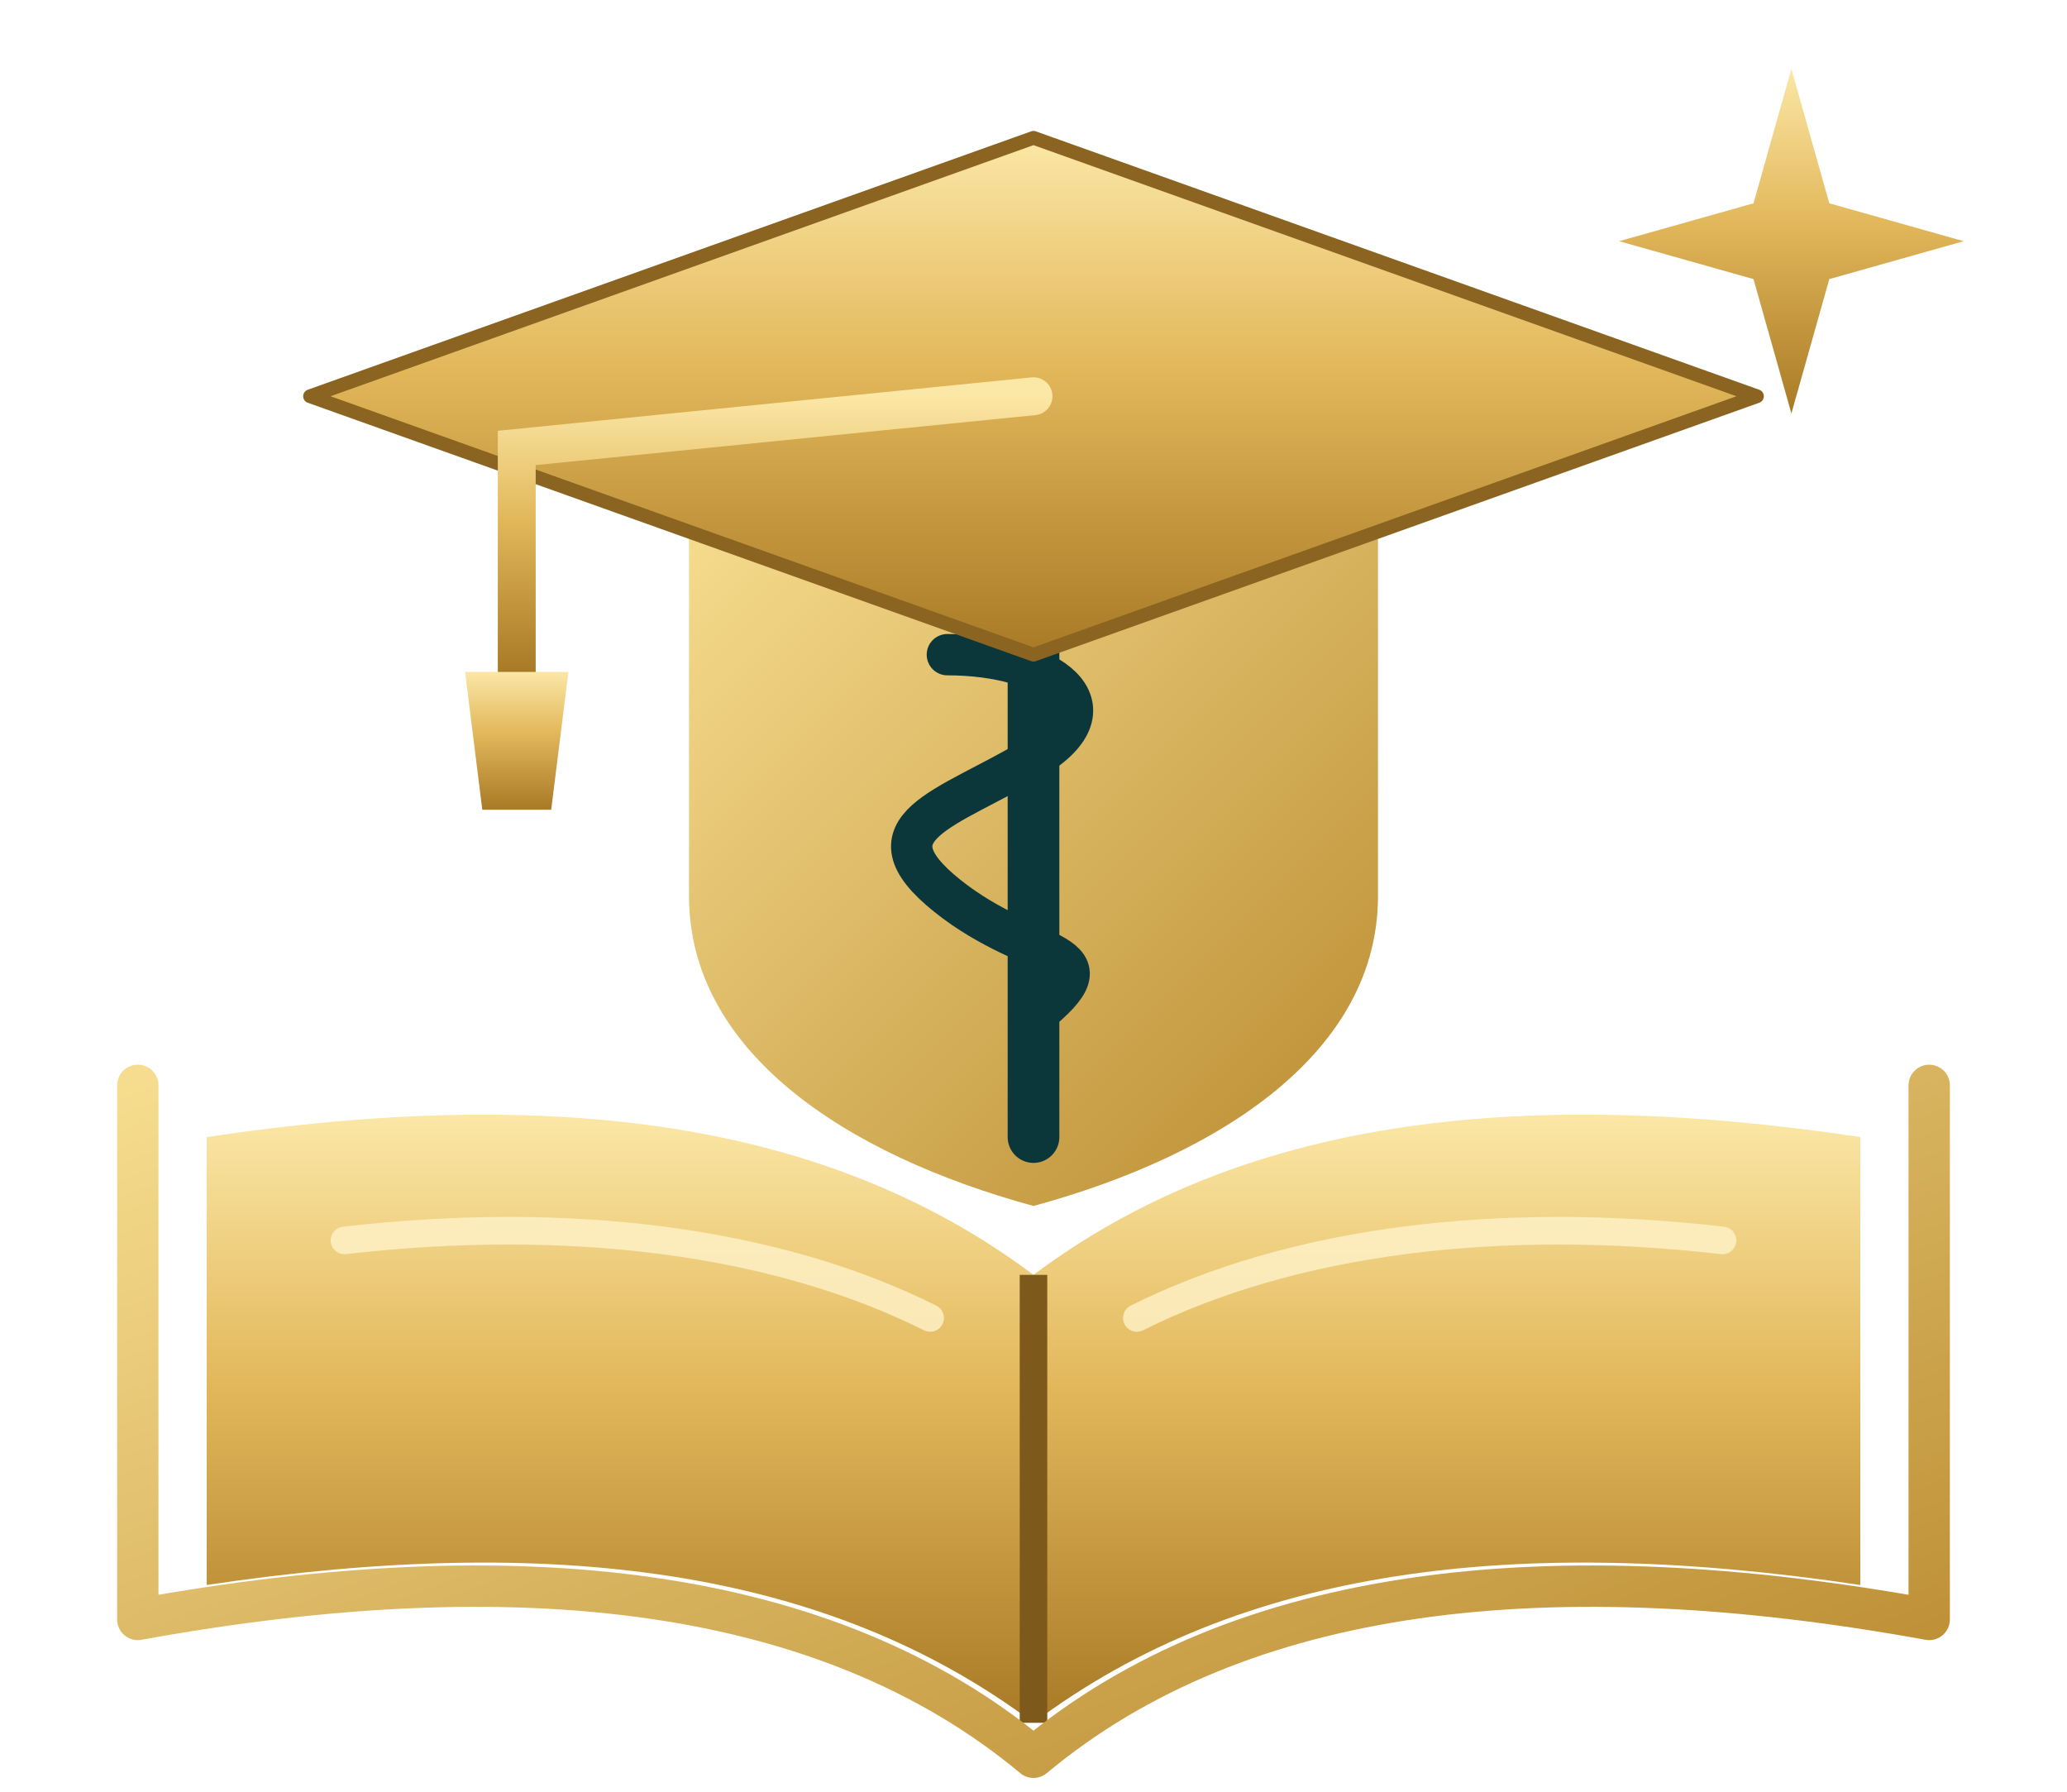
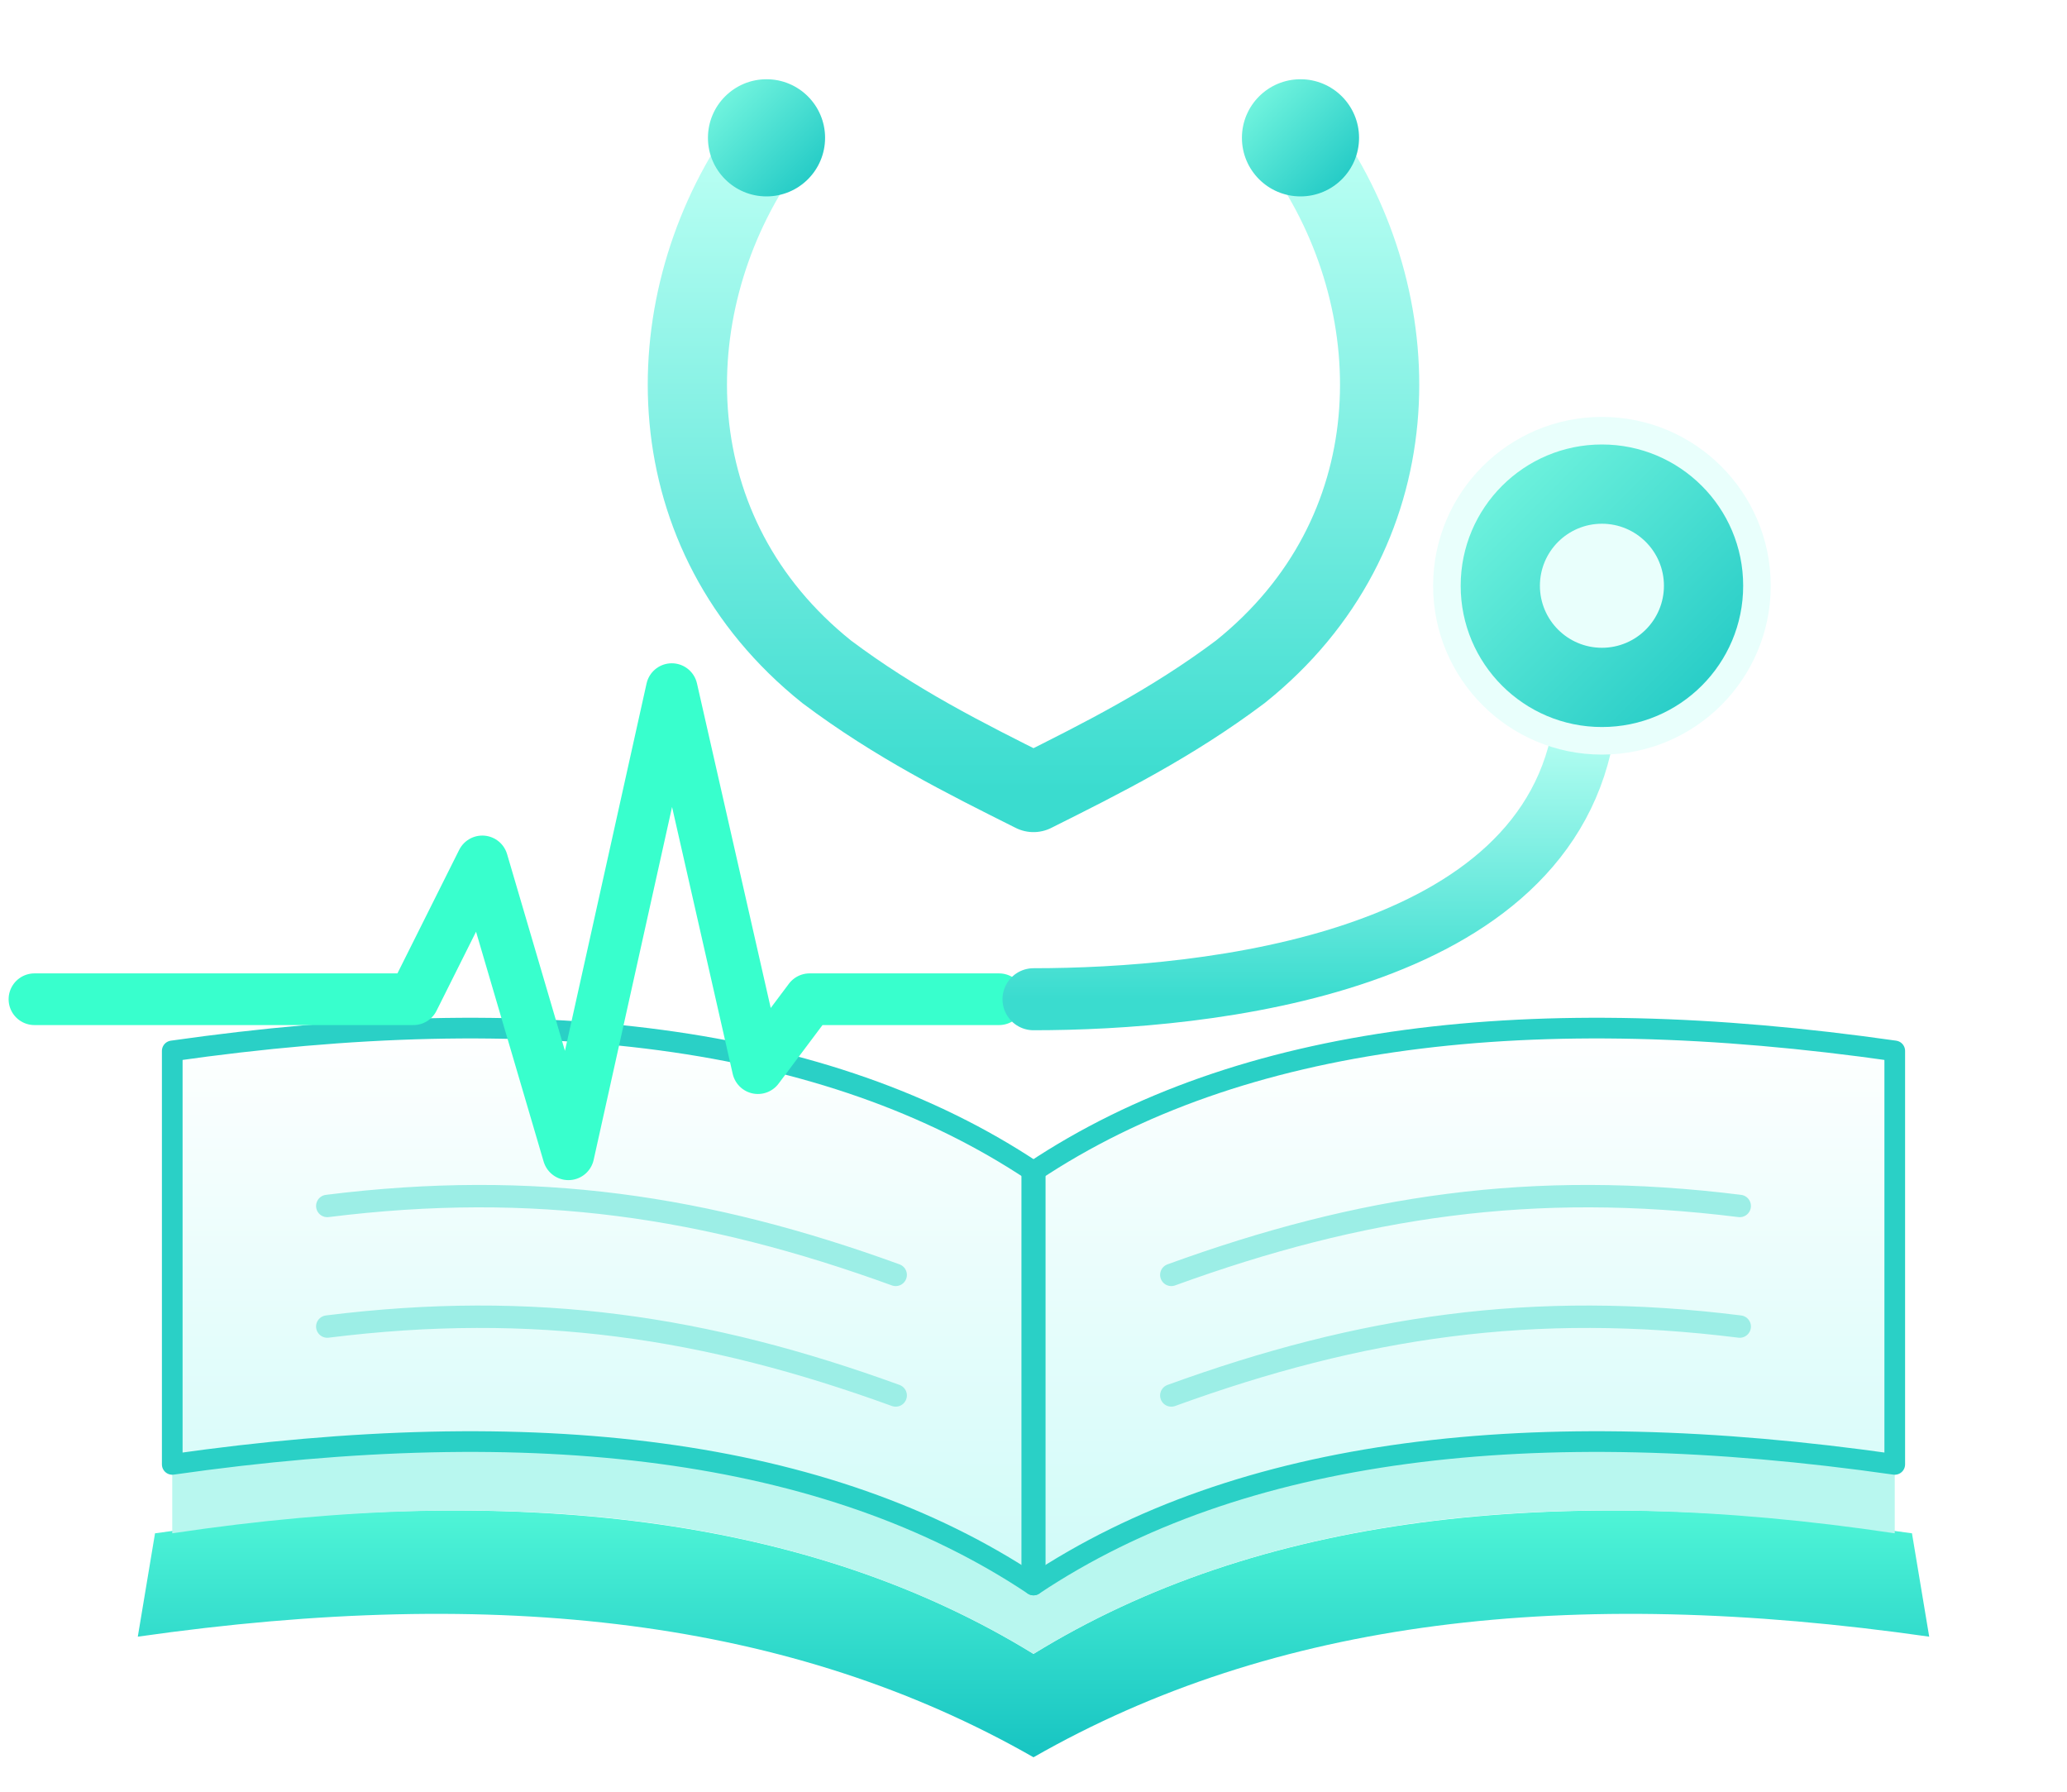
<svg xmlns="http://www.w3.org/2000/svg" viewBox="0 0 120 104">
  <defs>
-     <linearGradient id="g" x1="0" y1="0" x2="0" y2="1">
-       <stop offset="0" stop-color="#fbe7a6" />
-       <stop offset=".45" stop-color="#e2b75a" />
-       <stop offset="1" stop-color="#a87a26" />
+     <linearGradient id="pg" x1="0" y1="0" x2="0" y2="1">
+       <stop offset="0" stop-color="#ffffff" />
+       <stop offset="1" stop-color="#cffbf8" />
    </linearGradient>
-     <linearGradient id="g2" x1="0" y1="0" x2="1" y2="1">
-       <stop offset="0" stop-color="#f6dc8e" />
-       <stop offset="1" stop-color="#b98a2f" />
+     <linearGradient id="cv" x1="0" y1="0" x2="0" y2="1">
+       <stop offset="0" stop-color="#4ff5d7" />
+       <stop offset="1" stop-color="#17c4c2" />
+     </linearGradient>
+     <linearGradient id="tb" x1="0" y1="0" x2="0" y2="1">
+       <stop offset="0" stop-color="#b9fff3" />
+       <stop offset="1" stop-color="#3adccf" />
+     </linearGradient>
+     <linearGradient id="cp" x1="0" y1="0" x2="1" y2="1">
+       <stop offset="0" stop-color="#7ffbe2" />
+       <stop offset="1" stop-color="#17c4c2" />
    </linearGradient>
  </defs>
-   <path d="M104 4l2.2 7.8L114 14l-7.8 2.2L104 24l-2.2-7.8L94 14l7.8-2.2z" fill="url(#g)" />
-   <path d="M40 30h40v22c0 9-9 15-20 18-11-3-20-9-20-18z" fill="url(#g2)" />
-   <path d="M60 32v34" stroke="#0b373a" stroke-width="3" stroke-linecap="round" />
-   <path d="M55 38c6 0 10 3 5 6s-10 4-5 8 10 3 5 7" fill="none" stroke="#0b373a" stroke-width="2.4" stroke-linecap="round" />
-   <circle cx="60" cy="33" r="2.6" fill="#0b373a" />
-   <path d="M60 8l42 15-42 15-42-15z" fill="url(#g)" stroke="#8a6420" stroke-width=".8" stroke-linejoin="round" />
-   <path d="M60 23l-30 3v13" fill="none" stroke="url(#g)" stroke-width="2.2" stroke-linecap="round" />
-   <path d="M27 39h6l-1 8h-4z" fill="url(#g)" />
-   <path d="M60 74c-12-9-28-11-48-8V92c20-3 36-1 48 8z" fill="url(#g)" />
-   <path d="M60 74c12-9 28-11 48-8V92c-20-3-36-1-48 8z" fill="url(#g)" />
-   <path d="M60 74v26" stroke="#7d5a1c" stroke-width="1.6" />
-   <path d="M20 72c13-1.5 25 0 34 4.5M66 76.5c9-4.5 21-6 34-4.5" fill="none" stroke="#fff3c9" stroke-width="1.6" stroke-linecap="round" opacity=".8" />
-   <path d="M8 63v31c22-4 40-2 52 8 12-10 30-12 52-8V63" fill="none" stroke="url(#g2)" stroke-width="2.4" stroke-linecap="round" stroke-linejoin="round" />
+   <path d="M60 96c-13-8-30-10-51-7l-1 6c21-3 38-1 52 7 14-8 31-10 52-7l-1-6c-21-3-38-1-51 7z" fill="url(#cv)" />
+   <path d="M60 92c-13-8-30-10-50-7v4c20-3 37-1 50 7 13-8 30-10 50-7v-4c-20-3-37-1-50 7z" fill="#b8f7ef" />
+   <path d="M60 68c-12-8-29-10-50-7v24c21-3 38-1 50 7z" fill="url(#pg)" stroke="#2ad0c6" stroke-width="1.2" stroke-linejoin="round" />
+   <path d="M60 68c12-8 29-10 50-7v24c-21-3-38-1-50 7z" fill="url(#pg)" stroke="#2ad0c6" stroke-width="1.2" stroke-linejoin="round" />
+   <path d="M60 68v24" stroke="#2ad0c6" stroke-width="1.4" />
+   <path d="M19 70c12-1.5 22 0 33 4M19 77c12-1.5 22 0 33 4M68 74c11-4 21-5.5 33-4M68 81c11-4 21-5.5 33-4" fill="none" stroke="#9ceee6" stroke-width="1.3" stroke-linecap="round" />
+   <path d="M2 58h22l4-8 5 17 6-27 5 22 3-4h11" fill="none" stroke="#38ffcd" stroke-width="3" stroke-linecap="round" stroke-linejoin="round" />
+   <path d="M44 9c-6 9-6 22 4 30 4 3 8 5 12 7M76 9c6 9 6 22-4 30-4 3-8 5-12 7" fill="none" stroke="url(#tb)" stroke-width="4.6" stroke-linecap="round" />
+   <path d="M60 46v22" stroke="url(#tb)" stroke-width="4.6" stroke-linecap="round" />
+   <path d="M60 58c10 0 30-2 32-16" fill="none" stroke="url(#tb)" stroke-width="3.6" stroke-linecap="round" />
+   <circle cx="44.5" cy="8" r="3.4" fill="url(#cp)" />
+   <circle cx="75.5" cy="8" r="3.4" fill="url(#cp)" />
+   <circle cx="93" cy="34" r="9" fill="url(#cp)" stroke="#e9fffc" stroke-width="1.6" />
+   <circle cx="93" cy="34" r="3.6" fill="#e9fffc" />
</svg>
